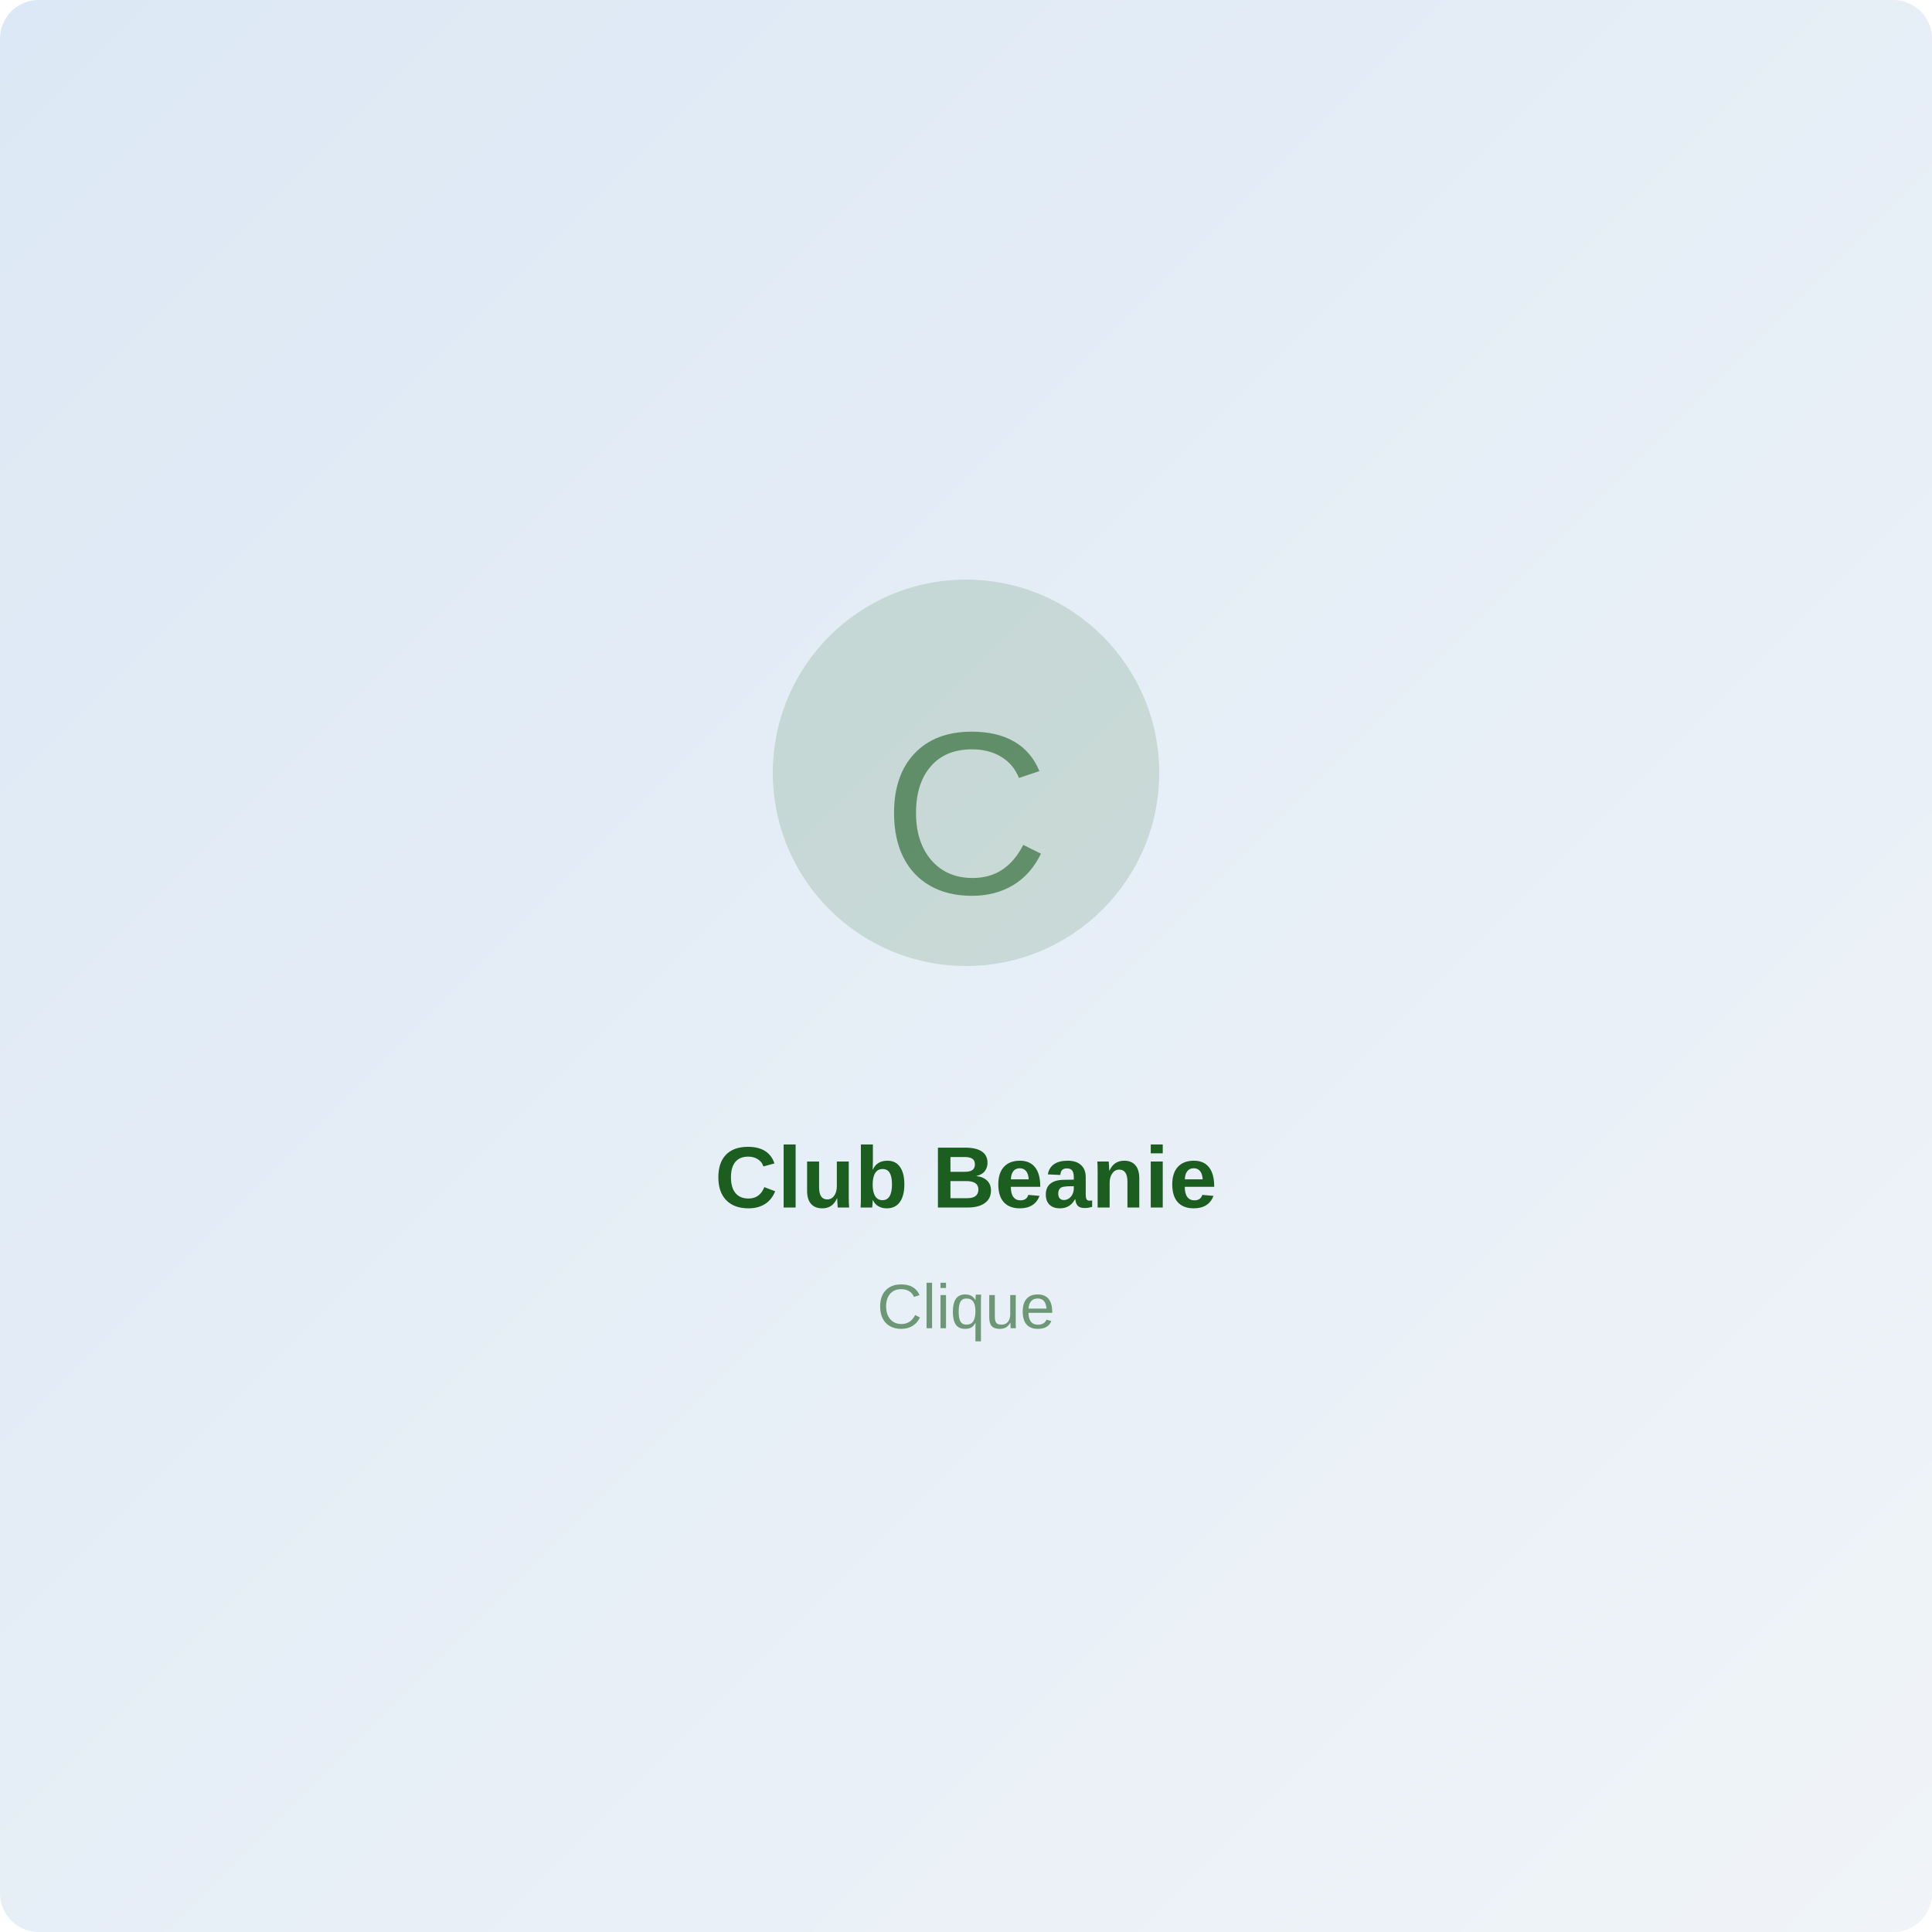
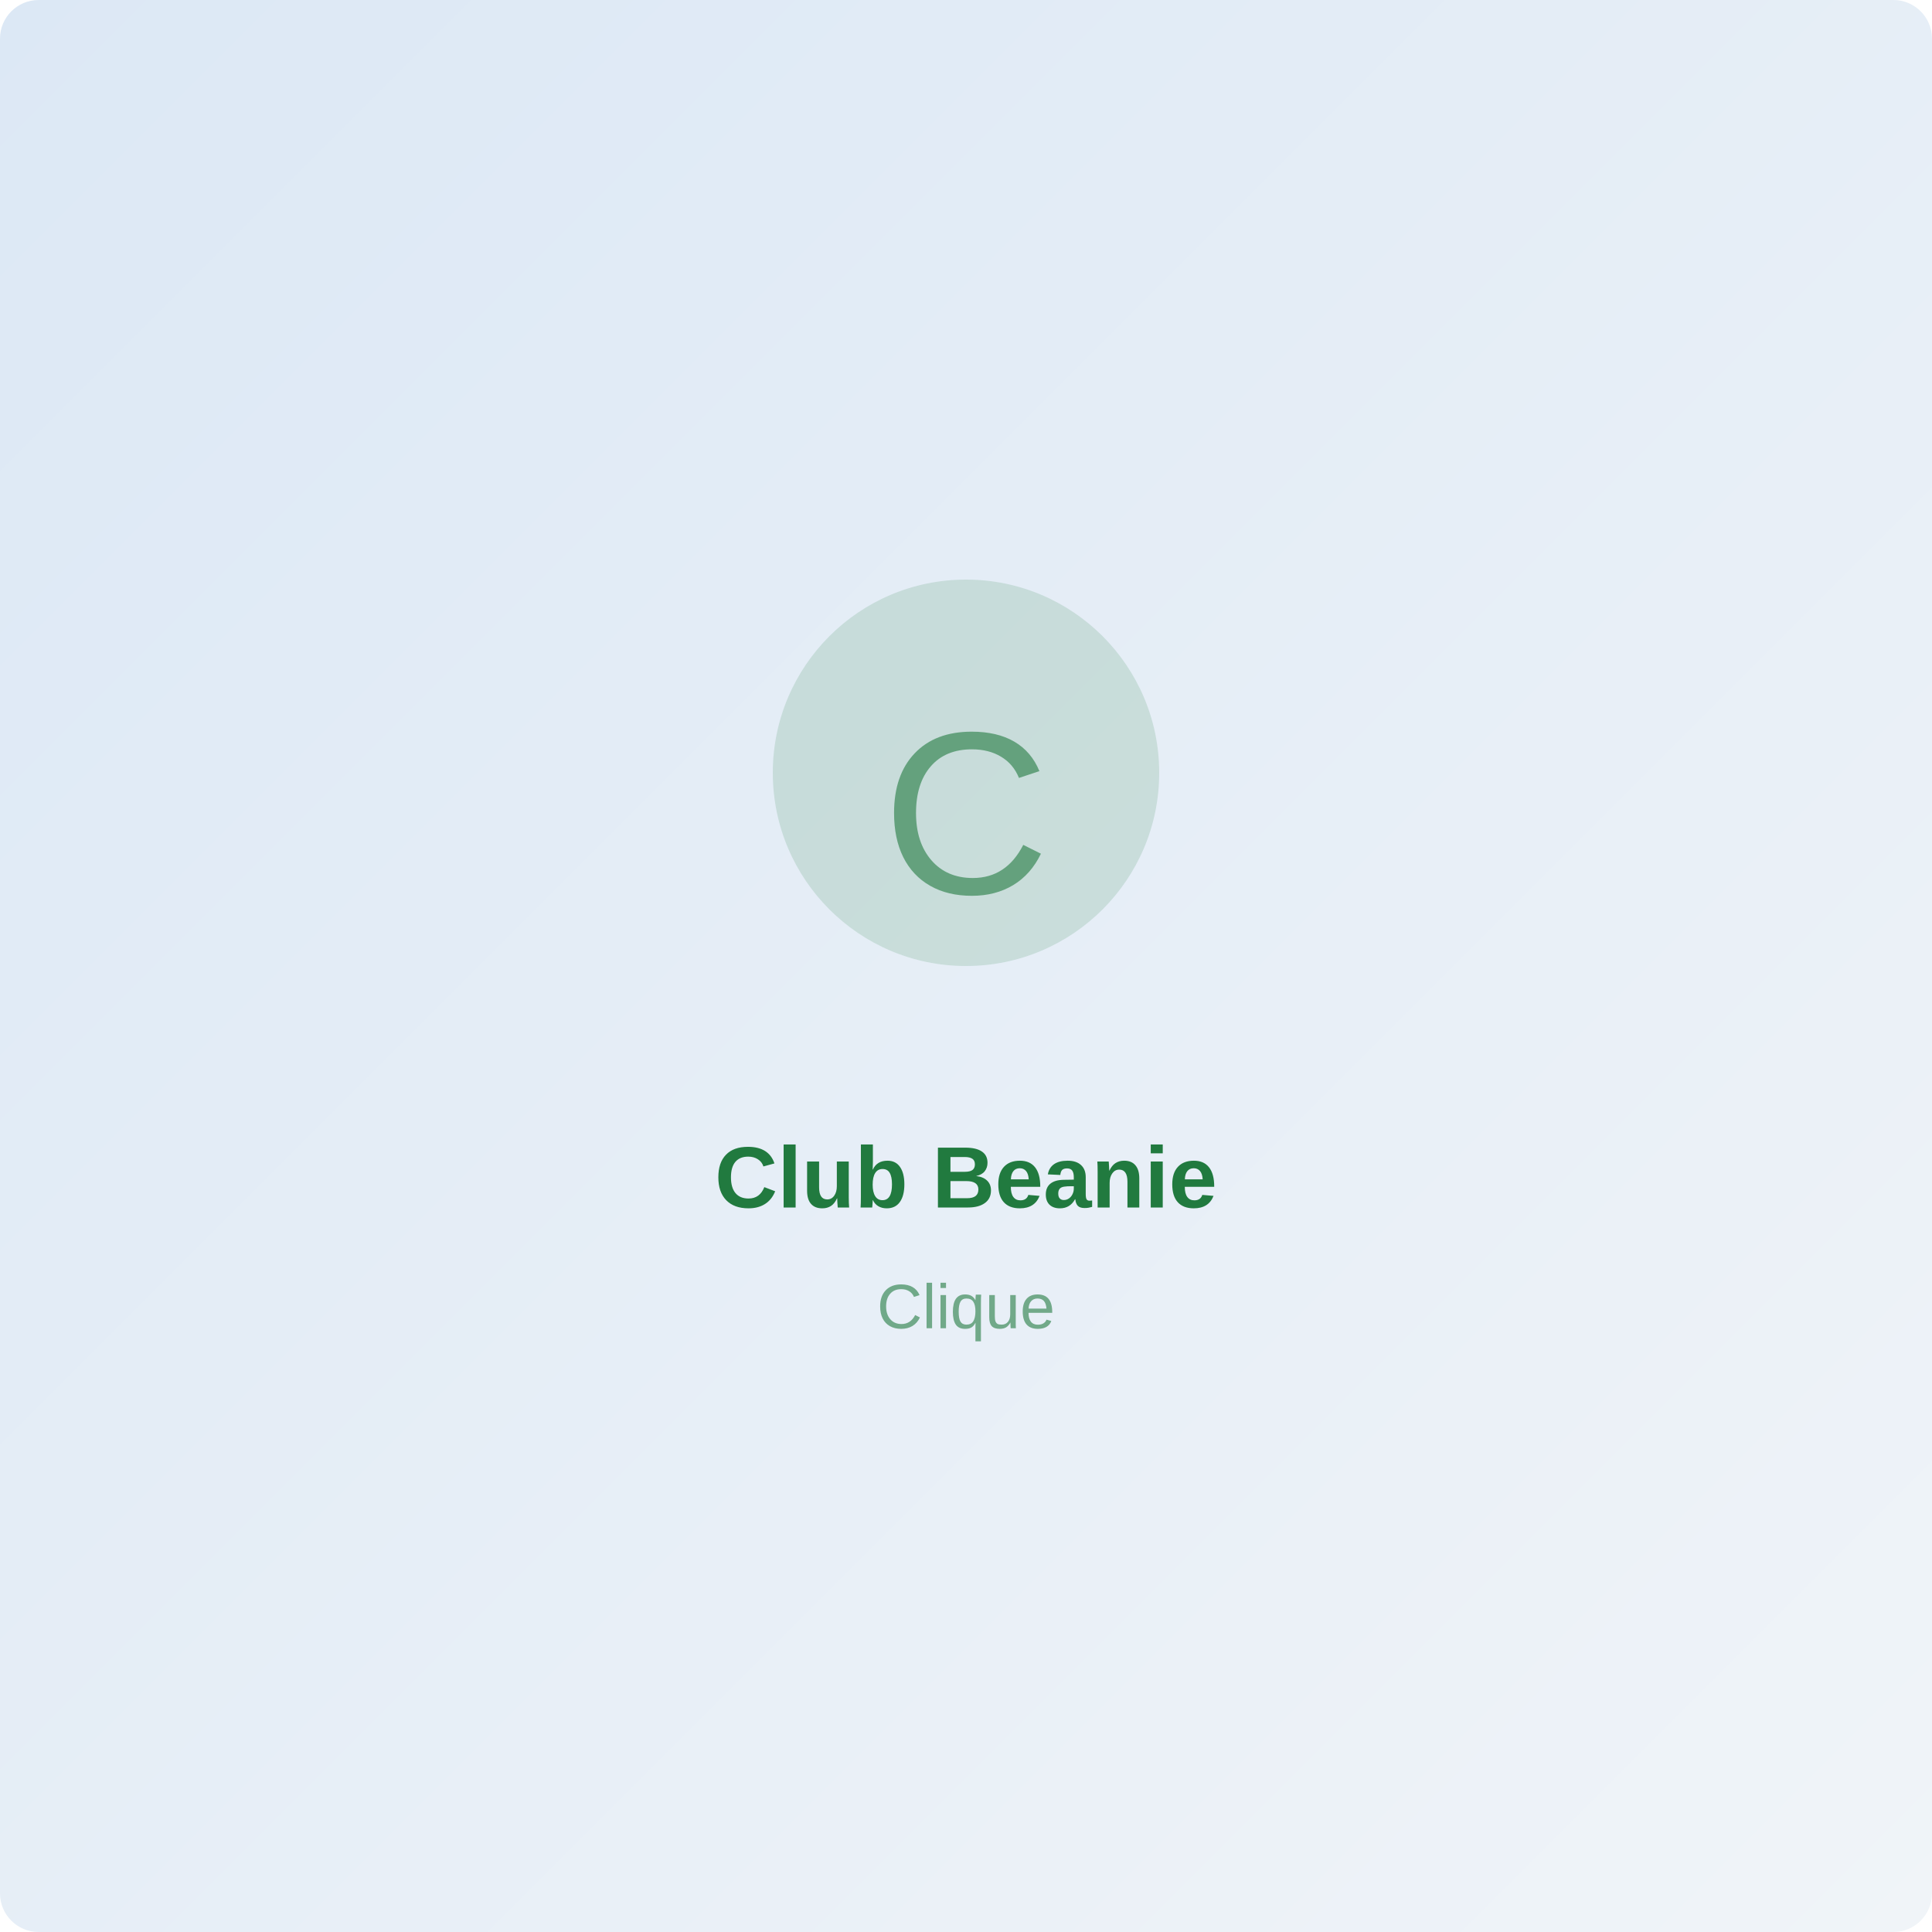
<svg xmlns="http://www.w3.org/2000/svg" width="400" height="400" viewBox="0 0 400 400">
  <defs>
    <linearGradient id="bg" x1="0%" y1="0%" x2="100%" y2="100%">
      <stop offset="0%" style="stop-color:#dce8f5;stop-opacity:1" />
      <stop offset="100%" style="stop-color:#f0f4f8;stop-opacity:1" />
    </linearGradient>
  </defs>
  <rect width="400" height="400" fill="url(#bg)" rx="8" />
-   <rect x="160" y="120" width="80" height="80" rx="40" fill="#1b5e20" opacity="0.15" />
-   <text x="200" y="185" font-family="Arial, sans-serif" font-size="48" text-anchor="middle" fill="#1b5e20" opacity="0.6">C</text>
-   <text x="200" y="250" font-family="Arial, sans-serif" font-size="18" font-weight="bold" text-anchor="middle" fill="#1b5e20">Club Beanie</text>
-   <text x="200" y="275" font-family="Arial, sans-serif" font-size="13" text-anchor="middle" fill="#1b5e20" opacity="0.6">Clique</text>
+   <rect x="160" y="120" width="80" height="80" rx="40" fill="#217A3F" opacity="0.15" />
+   <text x="200" y="185" font-family="Arial, sans-serif" font-size="48" text-anchor="middle" fill="#217A3F" opacity="0.6">C</text>
+   <text x="200" y="250" font-family="Arial, sans-serif" font-size="18" font-weight="bold" text-anchor="middle" fill="#217A3F">Club Beanie</text>
+   <text x="200" y="275" font-family="Arial, sans-serif" font-size="13" text-anchor="middle" fill="#217A3F" opacity="0.6">Clique</text>
</svg>
